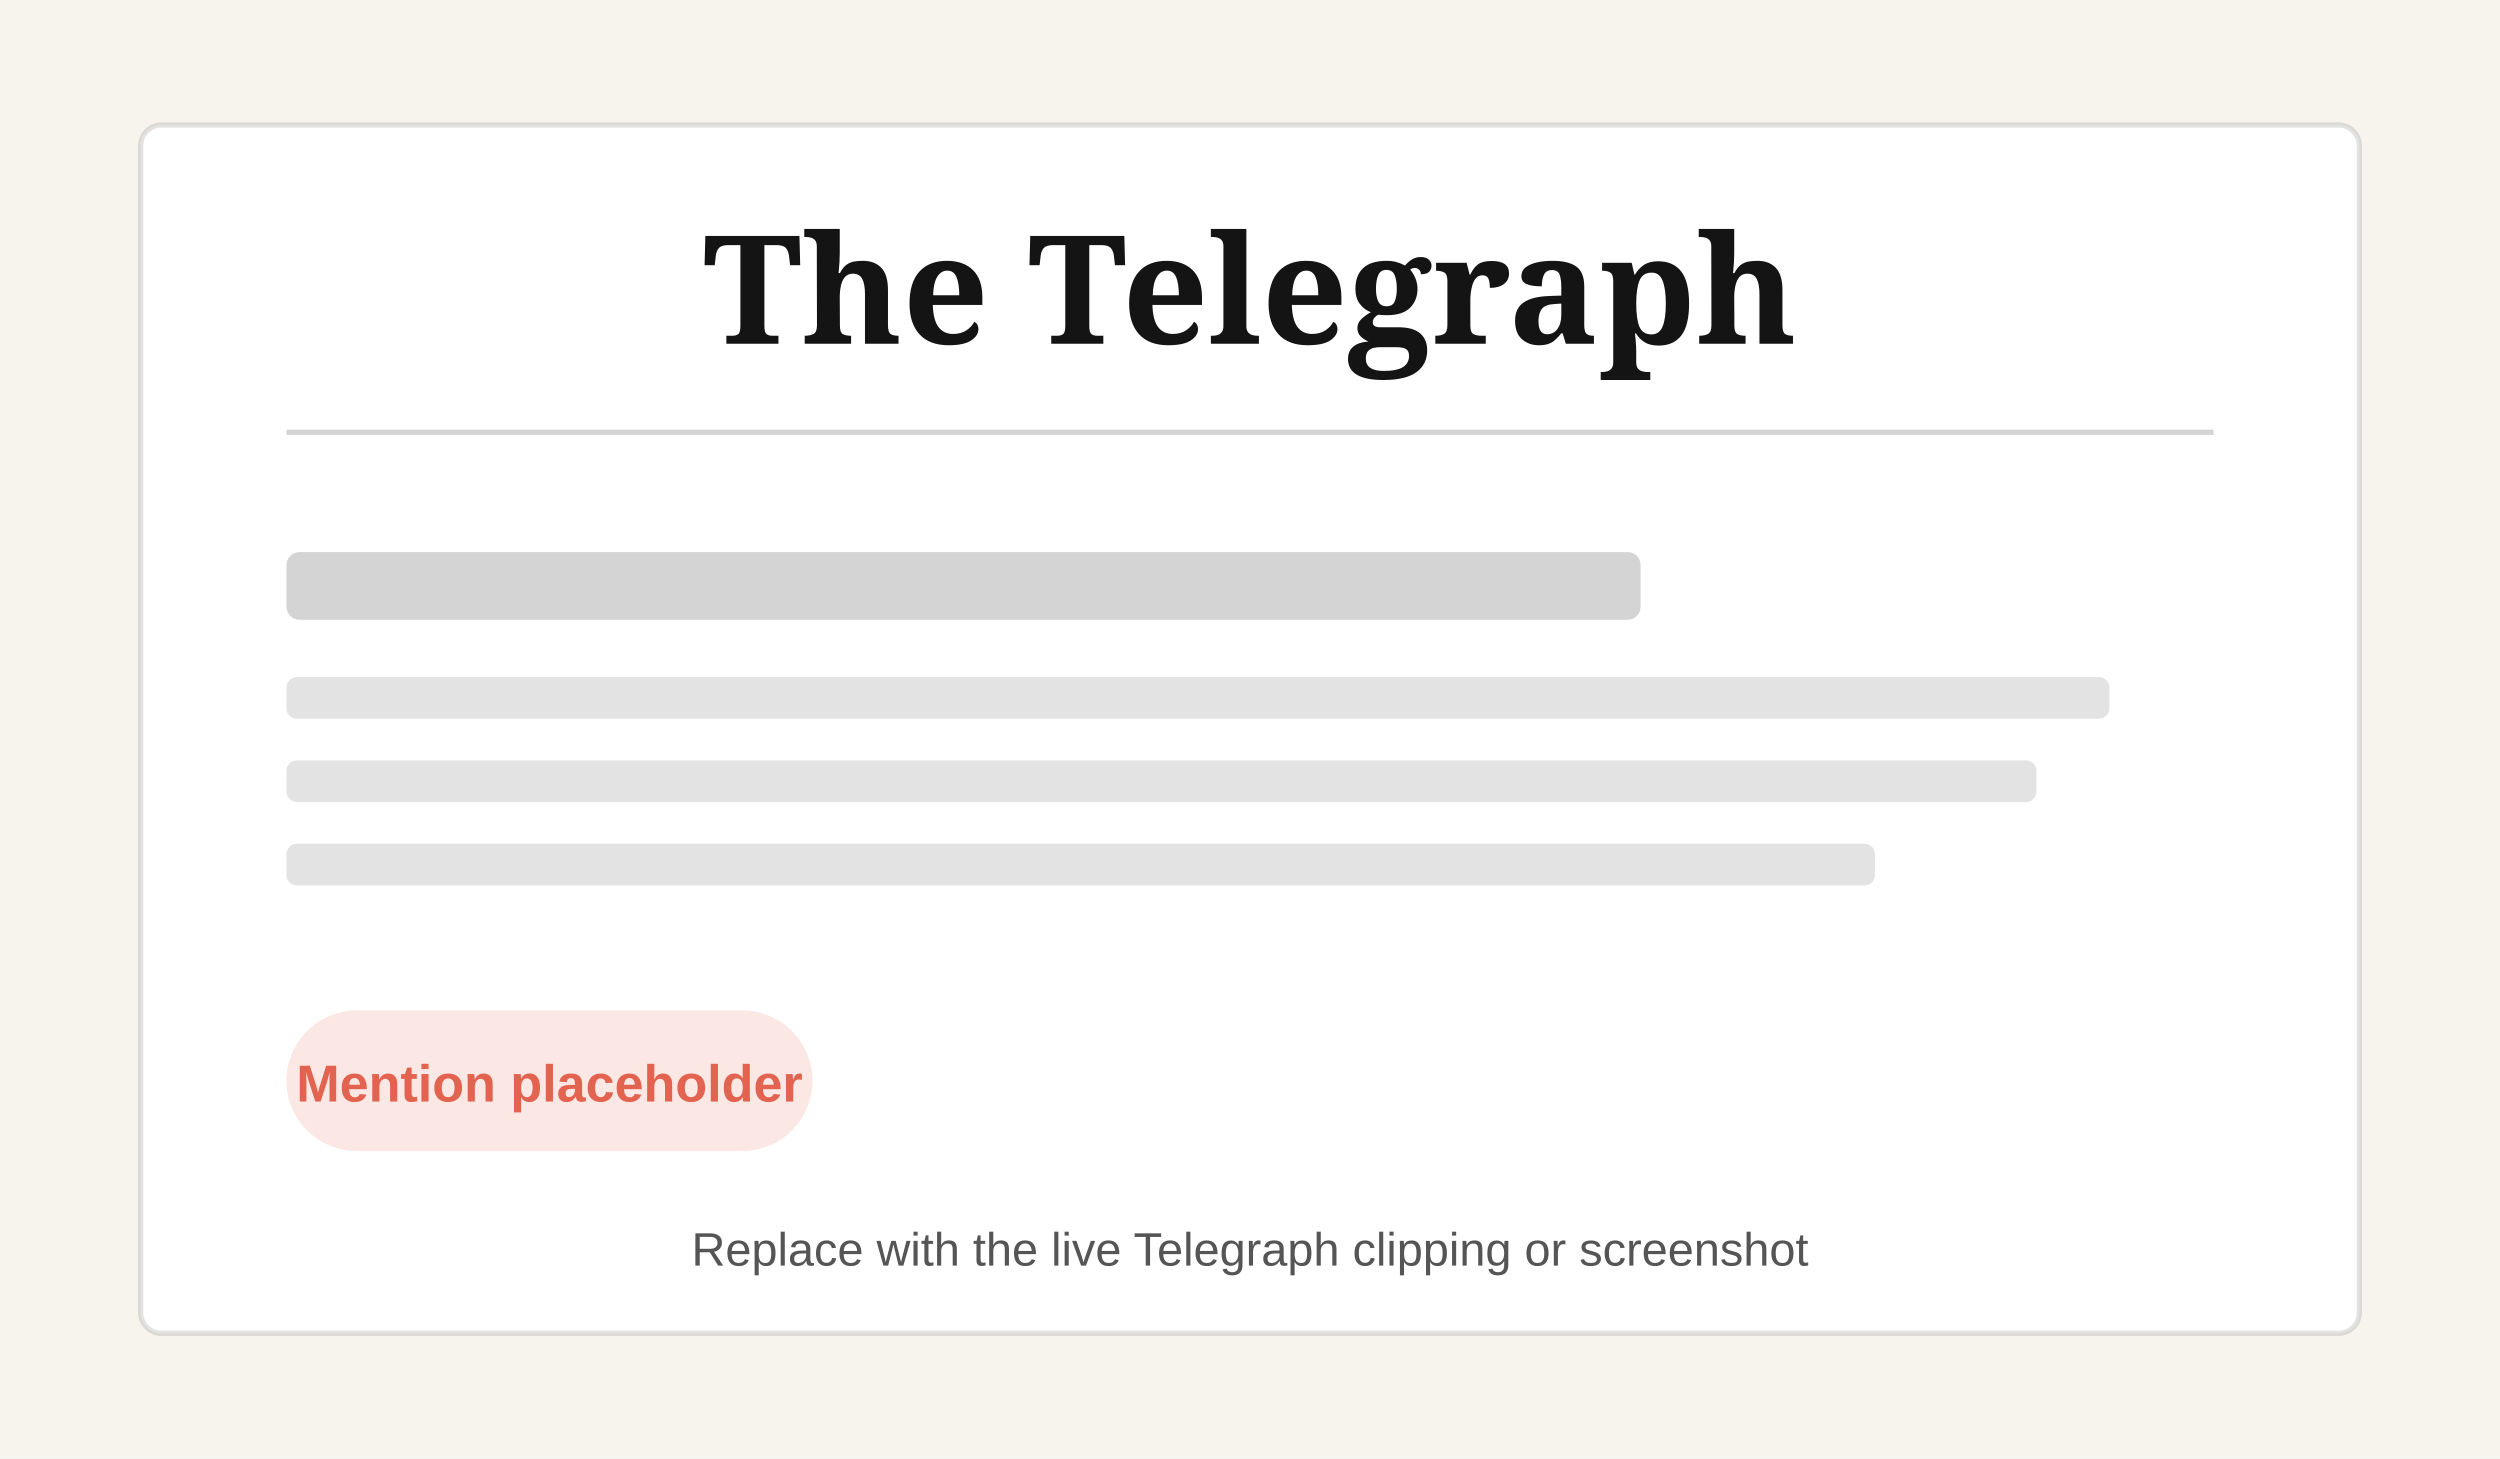
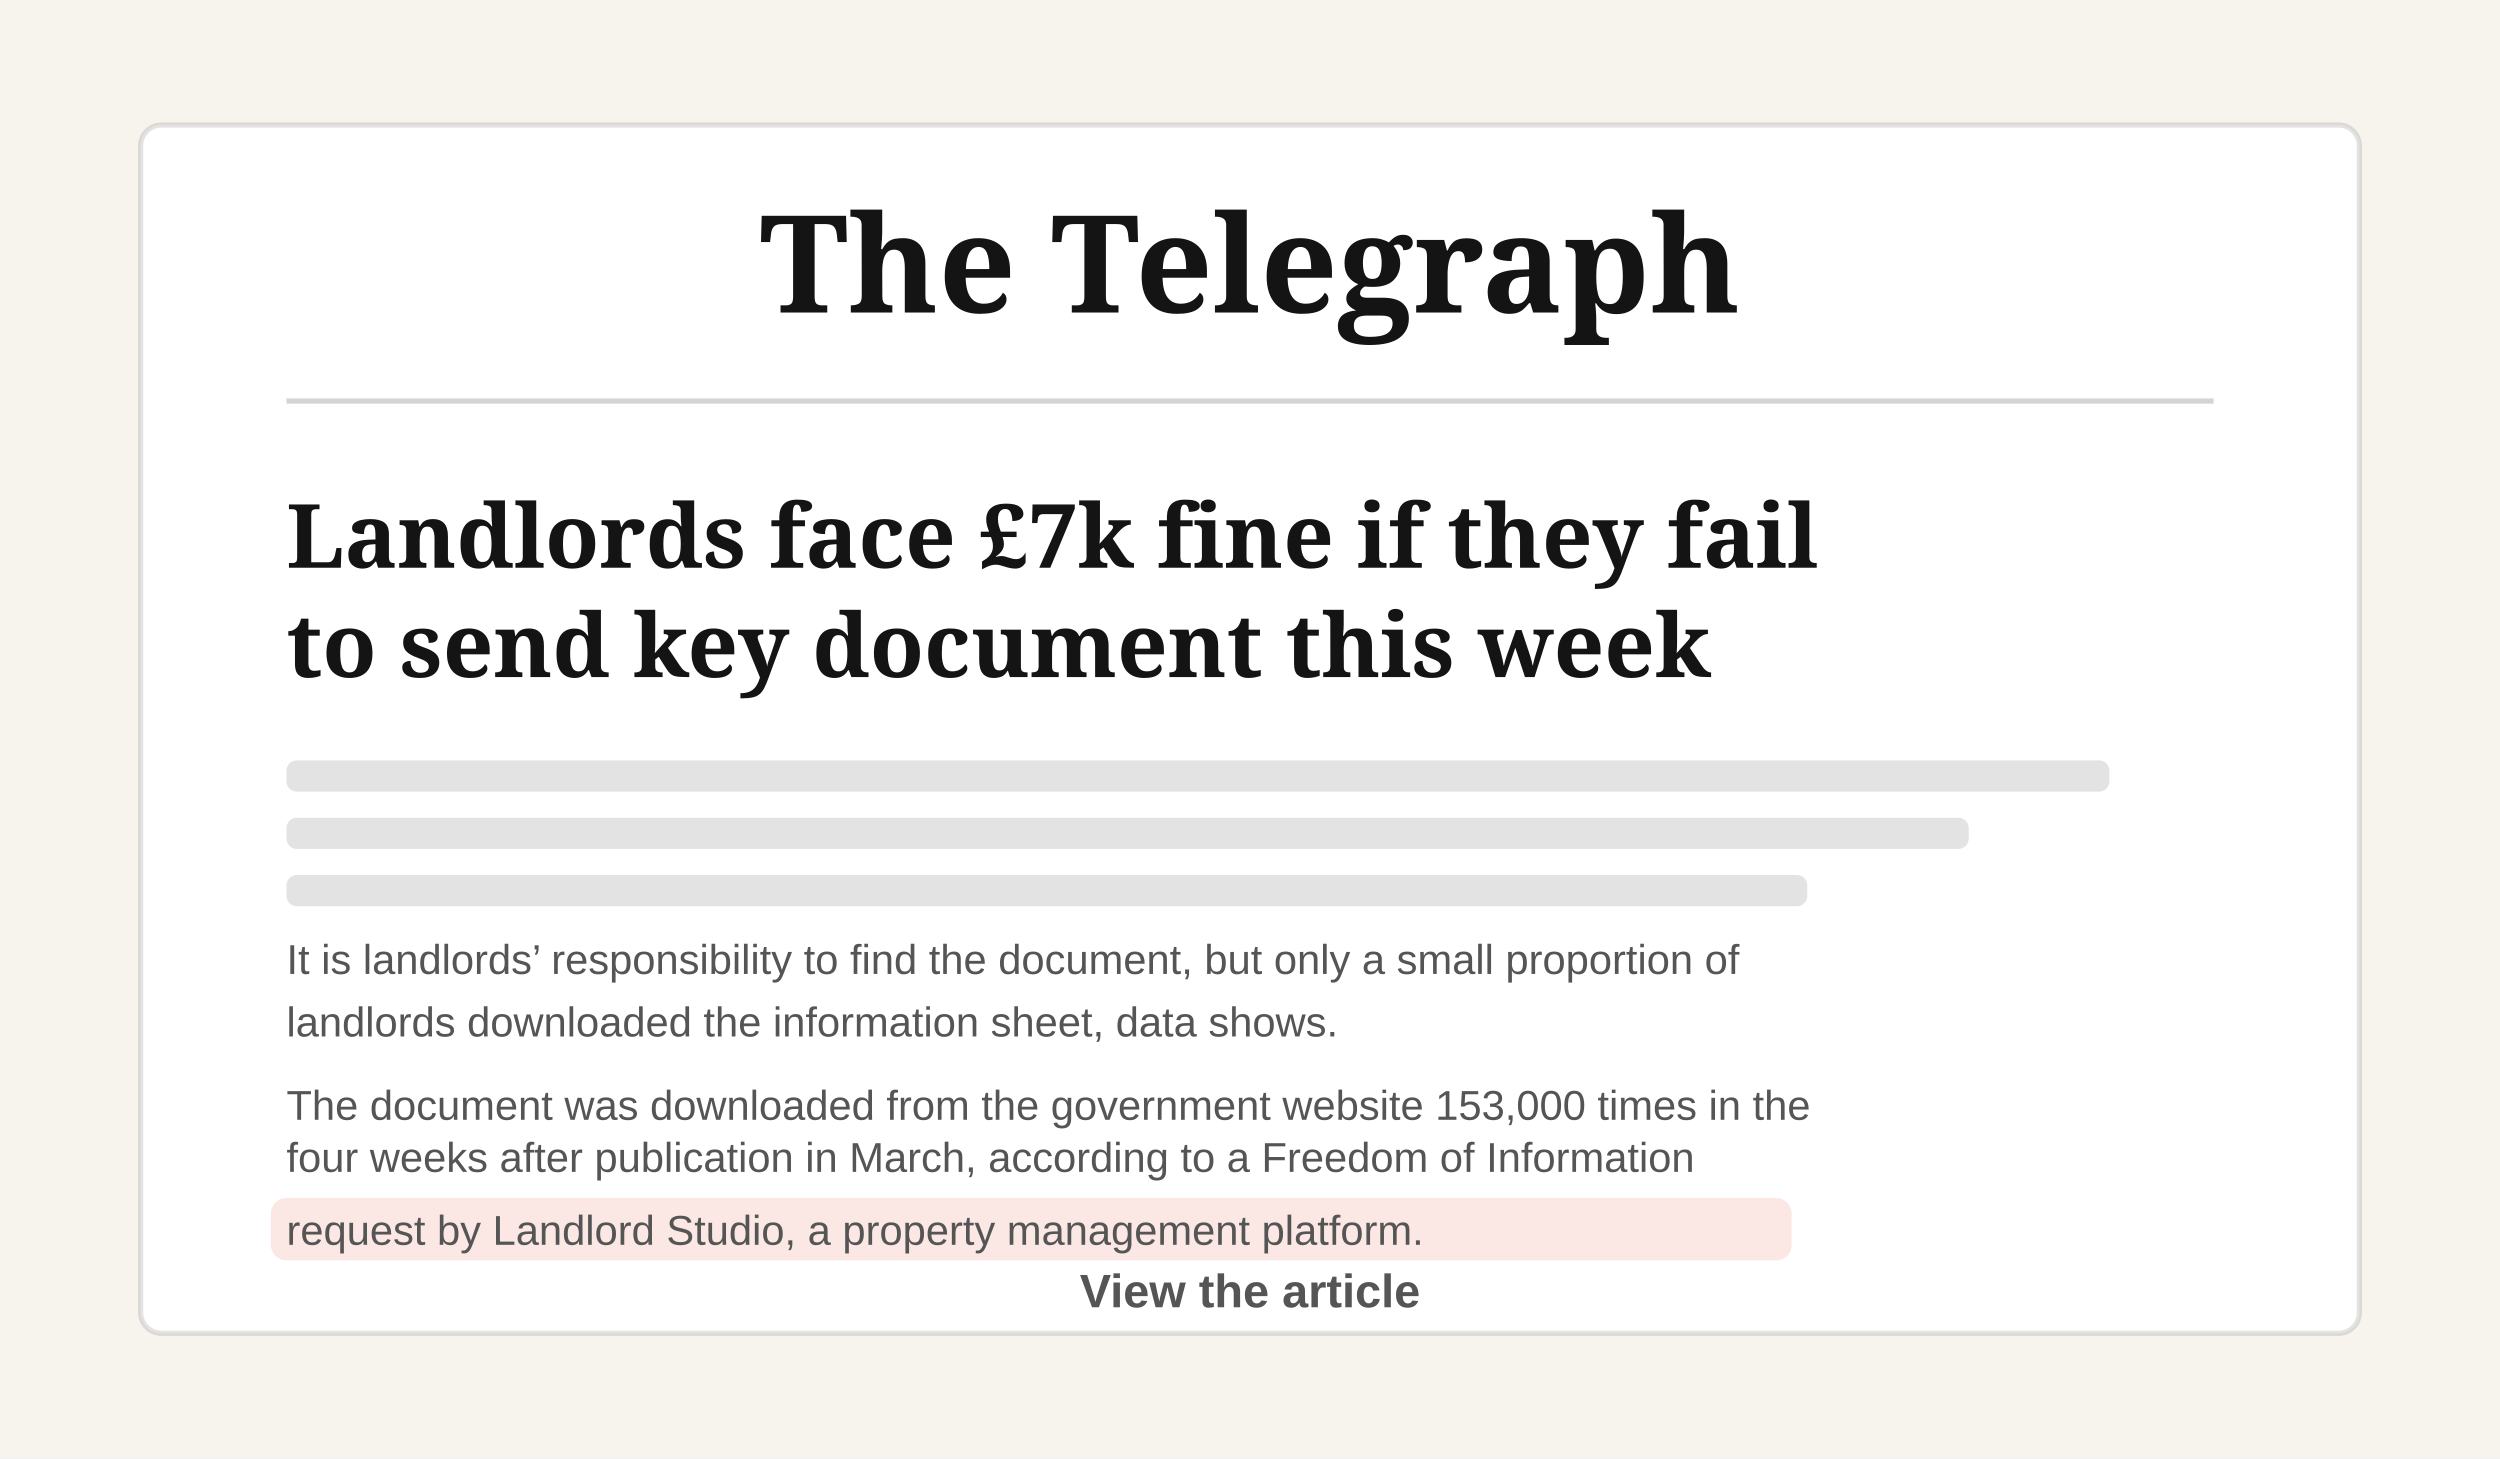
<svg xmlns="http://www.w3.org/2000/svg" viewBox="0 0 960 560" role="img" aria-labelledby="title desc">
  <rect width="960" height="560" fill="#f7f4ee" />
  <rect x="54" y="48" width="852" height="464" rx="8" fill="#ffffff" stroke="#141414" stroke-opacity=".12" stroke-width="2" />
-   <text x="480" y="132" text-anchor="middle" fill="#141414" font-family="Georgia, serif" font-size="58" font-weight="700">The Telegraph</text>
-   <line x1="110" y1="166" x2="850" y2="166" stroke="#141414" stroke-opacity=".18" stroke-width="2" />
-   <rect x="110" y="212" width="520" height="26" rx="5" fill="#141414" fill-opacity=".18" />
-   <rect x="110" y="260" width="700" height="16" rx="4" fill="#141414" fill-opacity=".12" />
-   <rect x="110" y="292" width="672" height="16" rx="4" fill="#141414" fill-opacity=".12" />
-   <rect x="110" y="324" width="610" height="16" rx="4" fill="#141414" fill-opacity=".12" />
-   <rect x="110" y="388" width="202" height="54" rx="27" fill="#e2634f" fill-opacity=".15" />
-   <text x="211" y="423" text-anchor="middle" fill="#e2634f" font-family="Arial, sans-serif" font-size="20" font-weight="700">Mention placeholder</text>
-   <text x="480" y="486" text-anchor="middle" fill="#555555" font-family="Arial, sans-serif" font-size="18">Replace with the live Telegraph clipping or screenshot</text>
+   <text x="480" y="120" text-anchor="middle" fill="#141414" font-family="Georgia, serif" font-size="52" font-weight="700">The Telegraph</text>
+   <line x1="110" y1="154" x2="850" y2="154" stroke="#141414" stroke-opacity=".18" stroke-width="2" />
+   <text x="110" y="218" fill="#141414" font-family="Georgia, serif" font-size="34" font-weight="700">
+     <tspan x="110" dy="0">Landlords face £7k fine if they fail</tspan>
+     <tspan x="110" dy="42">to send key document this week</tspan>
+   </text>
+   <rect x="110" y="292" width="700" height="12" rx="4" fill="#141414" fill-opacity=".12" />
+   <rect x="110" y="314" width="646" height="12" rx="4" fill="#141414" fill-opacity=".12" />
+   <rect x="110" y="336" width="584" height="12" rx="4" fill="#141414" fill-opacity=".12" />
+   <text x="110" y="374" fill="#555555" font-family="Arial, sans-serif" font-size="16" font-weight="400">
+     <tspan x="110" dy="0">It is landlords’ responsibility to find the document, but only a small proportion of</tspan>
+     <tspan x="110" dy="24">landlords downloaded the information sheet, data shows.</tspan>
+     <tspan x="110" dy="32">The document was downloaded from the government website 153,000 times in the</tspan>
+   </text>
+   <rect x="104" y="460" width="584" height="24" rx="6" fill="#e2634f" fill-opacity=".15" />
+   <text x="110" y="450" fill="#555555" font-family="Arial, sans-serif" font-size="16" font-weight="400">
+     <tspan x="110" dy="0">four weeks after publication in March, according to a Freedom of Information</tspan>
+     <tspan x="110" dy="28">request by Landlord Studio, a property management platform.</tspan>
+   </text>
+   <a href="https://www.telegraph.co.uk/money/property/buy-to-let/landlords-warned-fines-failing-to-send-documents/" target="_blank">
+     <text x="480" y="502" text-anchor="middle" fill="#555555" font-family="Arial, sans-serif" font-size="18" font-weight="700">View the article</text>
+   </a>
</svg>
